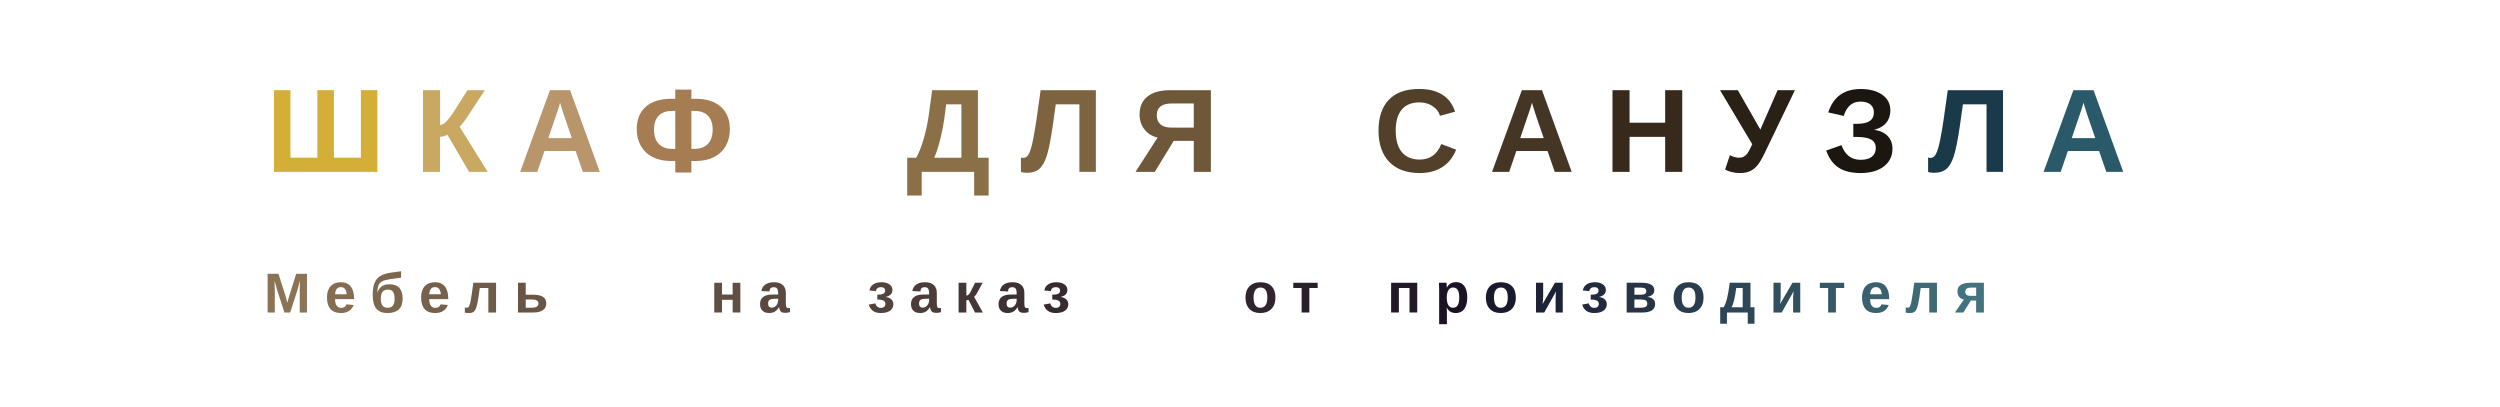
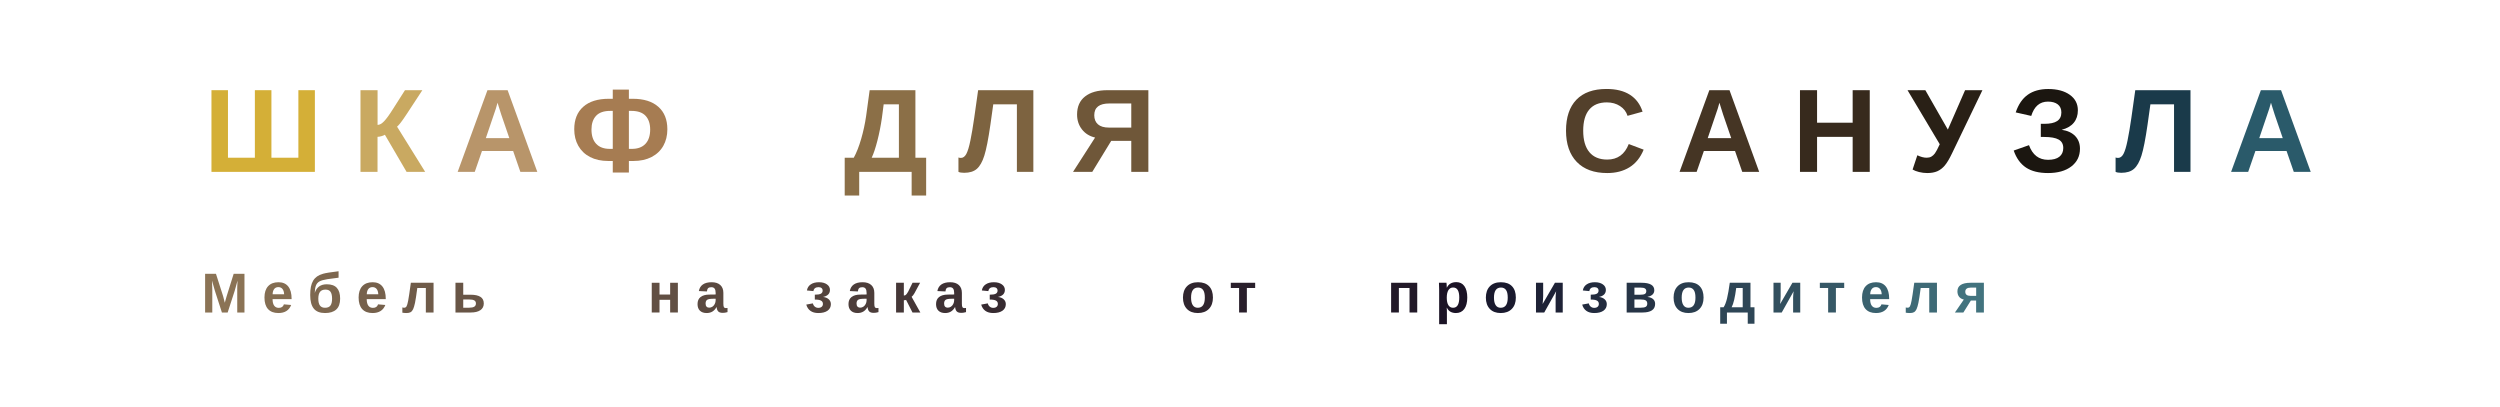
<svg xmlns="http://www.w3.org/2000/svg" viewBox="0 0 800 130" width="800" height="130">
  <defs>
    <style>
      @keyframes appear {
        from { opacity: 0; transform: translateY(10px); }
        to { opacity: 1; transform: translateY(0); }
      }
      .title-letter {
        opacity: 0;
        animation: appear 0.4s ease forwards;
        font-family: Arial, sans-serif;
        font-weight: 900;
      }
      .subtitle-letter {
        opacity: 0;
        animation: appear 0.3s ease forwards;
        font-family: Arial, sans-serif;
        font-weight: 600;
      }
    </style>
  </defs>
-   <text x="160" y="55" text-anchor="middle" font-size="38">
+   <text x="140" y="55" text-anchor="middle" font-size="38">
    <tspan class="title-letter" style="fill:#d4af37; animation-delay:0.00s">Ш</tspan>
    <tspan class="title-letter" style="fill:#c9a961; animation-delay:0.05s">К</tspan>
    <tspan class="title-letter" style="fill:#b8956a; animation-delay:0.10s">А</tspan>
    <tspan class="title-letter" style="fill:#a67c52; animation-delay:0.15s">Ф</tspan>
  </text>
-   <text x="340" y="55" text-anchor="middle" font-size="38">
+   <text x="320" y="55" text-anchor="middle" font-size="38">
    <tspan class="title-letter" style="fill:#8b6f47; animation-delay:0.25s">Д</tspan>
    <tspan class="title-letter" style="fill:#7d6340; animation-delay:0.30s">Л</tspan>
    <tspan class="title-letter" style="fill:#6f5739; animation-delay:0.35s">Я</tspan>
  </text>
-   <text x="560" y="55" text-anchor="middle" font-size="38">
+   <text x="620" y="55" text-anchor="middle" font-size="38">
    <tspan class="title-letter" style="fill:#53402b; animation-delay:0.45s">С</tspan>
    <tspan class="title-letter" style="fill:#453524; animation-delay:0.50s">А</tspan>
    <tspan class="title-letter" style="fill:#372a1d; animation-delay:0.55s">Н</tspan>
    <tspan class="title-letter" style="fill:#292016; animation-delay:0.60s">У</tspan>
    <tspan class="title-letter" style="fill:#1b1610; animation-delay:0.65s">З</tspan>
    <tspan class="title-letter" style="fill:#1a3a4a; animation-delay:0.70s">Л</tspan>
    <tspan class="title-letter" style="fill:#2a5a6a; animation-delay:0.75s">А</tspan>
  </text>
-   <text x="130" y="100" text-anchor="middle" font-size="18">
+   <text x="110" y="100" text-anchor="middle" font-size="18">
    <tspan class="subtitle-letter" style="fill:#8b7355; animation-delay:1.00s">М</tspan>
    <tspan class="subtitle-letter" style="fill:#846d52; animation-delay:1.04s">е</tspan>
    <tspan class="subtitle-letter" style="fill:#7d674f; animation-delay:1.08s">б</tspan>
    <tspan class="subtitle-letter" style="fill:#76614c; animation-delay:1.12s">е</tspan>
    <tspan class="subtitle-letter" style="fill:#6f5b49; animation-delay:1.16s">л</tspan>
    <tspan class="subtitle-letter" style="fill:#685546; animation-delay:1.20s">ь</tspan>
  </text>
-   <text x="240" y="100" text-anchor="middle" font-size="18">
+   <text x="220" y="100" text-anchor="middle" font-size="18">
    <tspan class="subtitle-letter" style="fill:#614f43; animation-delay:1.24s">н</tspan>
    <tspan class="subtitle-letter" style="fill:#5a4940; animation-delay:1.28s">а</tspan>
  </text>
-   <text x="310" y="100" text-anchor="middle" font-size="18">
+   <text x="290" y="100" text-anchor="middle" font-size="18">
    <tspan class="subtitle-letter" style="fill:#53433d; animation-delay:1.32s">з</tspan>
    <tspan class="subtitle-letter" style="fill:#4c3d3a; animation-delay:1.36s">а</tspan>
    <tspan class="subtitle-letter" style="fill:#453737; animation-delay:1.40s">к</tspan>
    <tspan class="subtitle-letter" style="fill:#3e3134; animation-delay:1.44s">а</tspan>
    <tspan class="subtitle-letter" style="fill:#372b31; animation-delay:1.48s">з</tspan>
  </text>
-   <text x="410" y="100" text-anchor="middle" font-size="18">
+   <text x="390" y="100" text-anchor="middle" font-size="18">
    <tspan class="subtitle-letter" style="fill:#30252e; animation-delay:1.52s">о</tspan>
    <tspan class="subtitle-letter" style="fill:#291f2b; animation-delay:1.56s">т</tspan>
  </text>
  <text x="540" y="100" text-anchor="middle" font-size="18">
    <tspan class="subtitle-letter" style="fill:#221928; animation-delay:1.60s">п</tspan>
    <tspan class="subtitle-letter" style="fill:#1b1325; animation-delay:1.64s">р</tspan>
    <tspan class="subtitle-letter" style="fill:#1a1a2e; animation-delay:1.68s">о</tspan>
    <tspan class="subtitle-letter" style="fill:#1e2236; animation-delay:1.72s">и</tspan>
    <tspan class="subtitle-letter" style="fill:#222b3e; animation-delay:1.76s">з</tspan>
    <tspan class="subtitle-letter" style="fill:#263446; animation-delay:1.80s">в</tspan>
    <tspan class="subtitle-letter" style="fill:#2a3d4e; animation-delay:1.84s">о</tspan>
    <tspan class="subtitle-letter" style="fill:#2e4656; animation-delay:1.88s">д</tspan>
    <tspan class="subtitle-letter" style="fill:#324f5e; animation-delay:1.92s">и</tspan>
    <tspan class="subtitle-letter" style="fill:#365866; animation-delay:1.96s">т</tspan>
    <tspan class="subtitle-letter" style="fill:#3a616e; animation-delay:2.00s">е</tspan>
    <tspan class="subtitle-letter" style="fill:#3e6a76; animation-delay:2.04s">л</tspan>
    <tspan class="subtitle-letter" style="fill:#42737e; animation-delay:2.08s">я</tspan>
  </text>
</svg>
